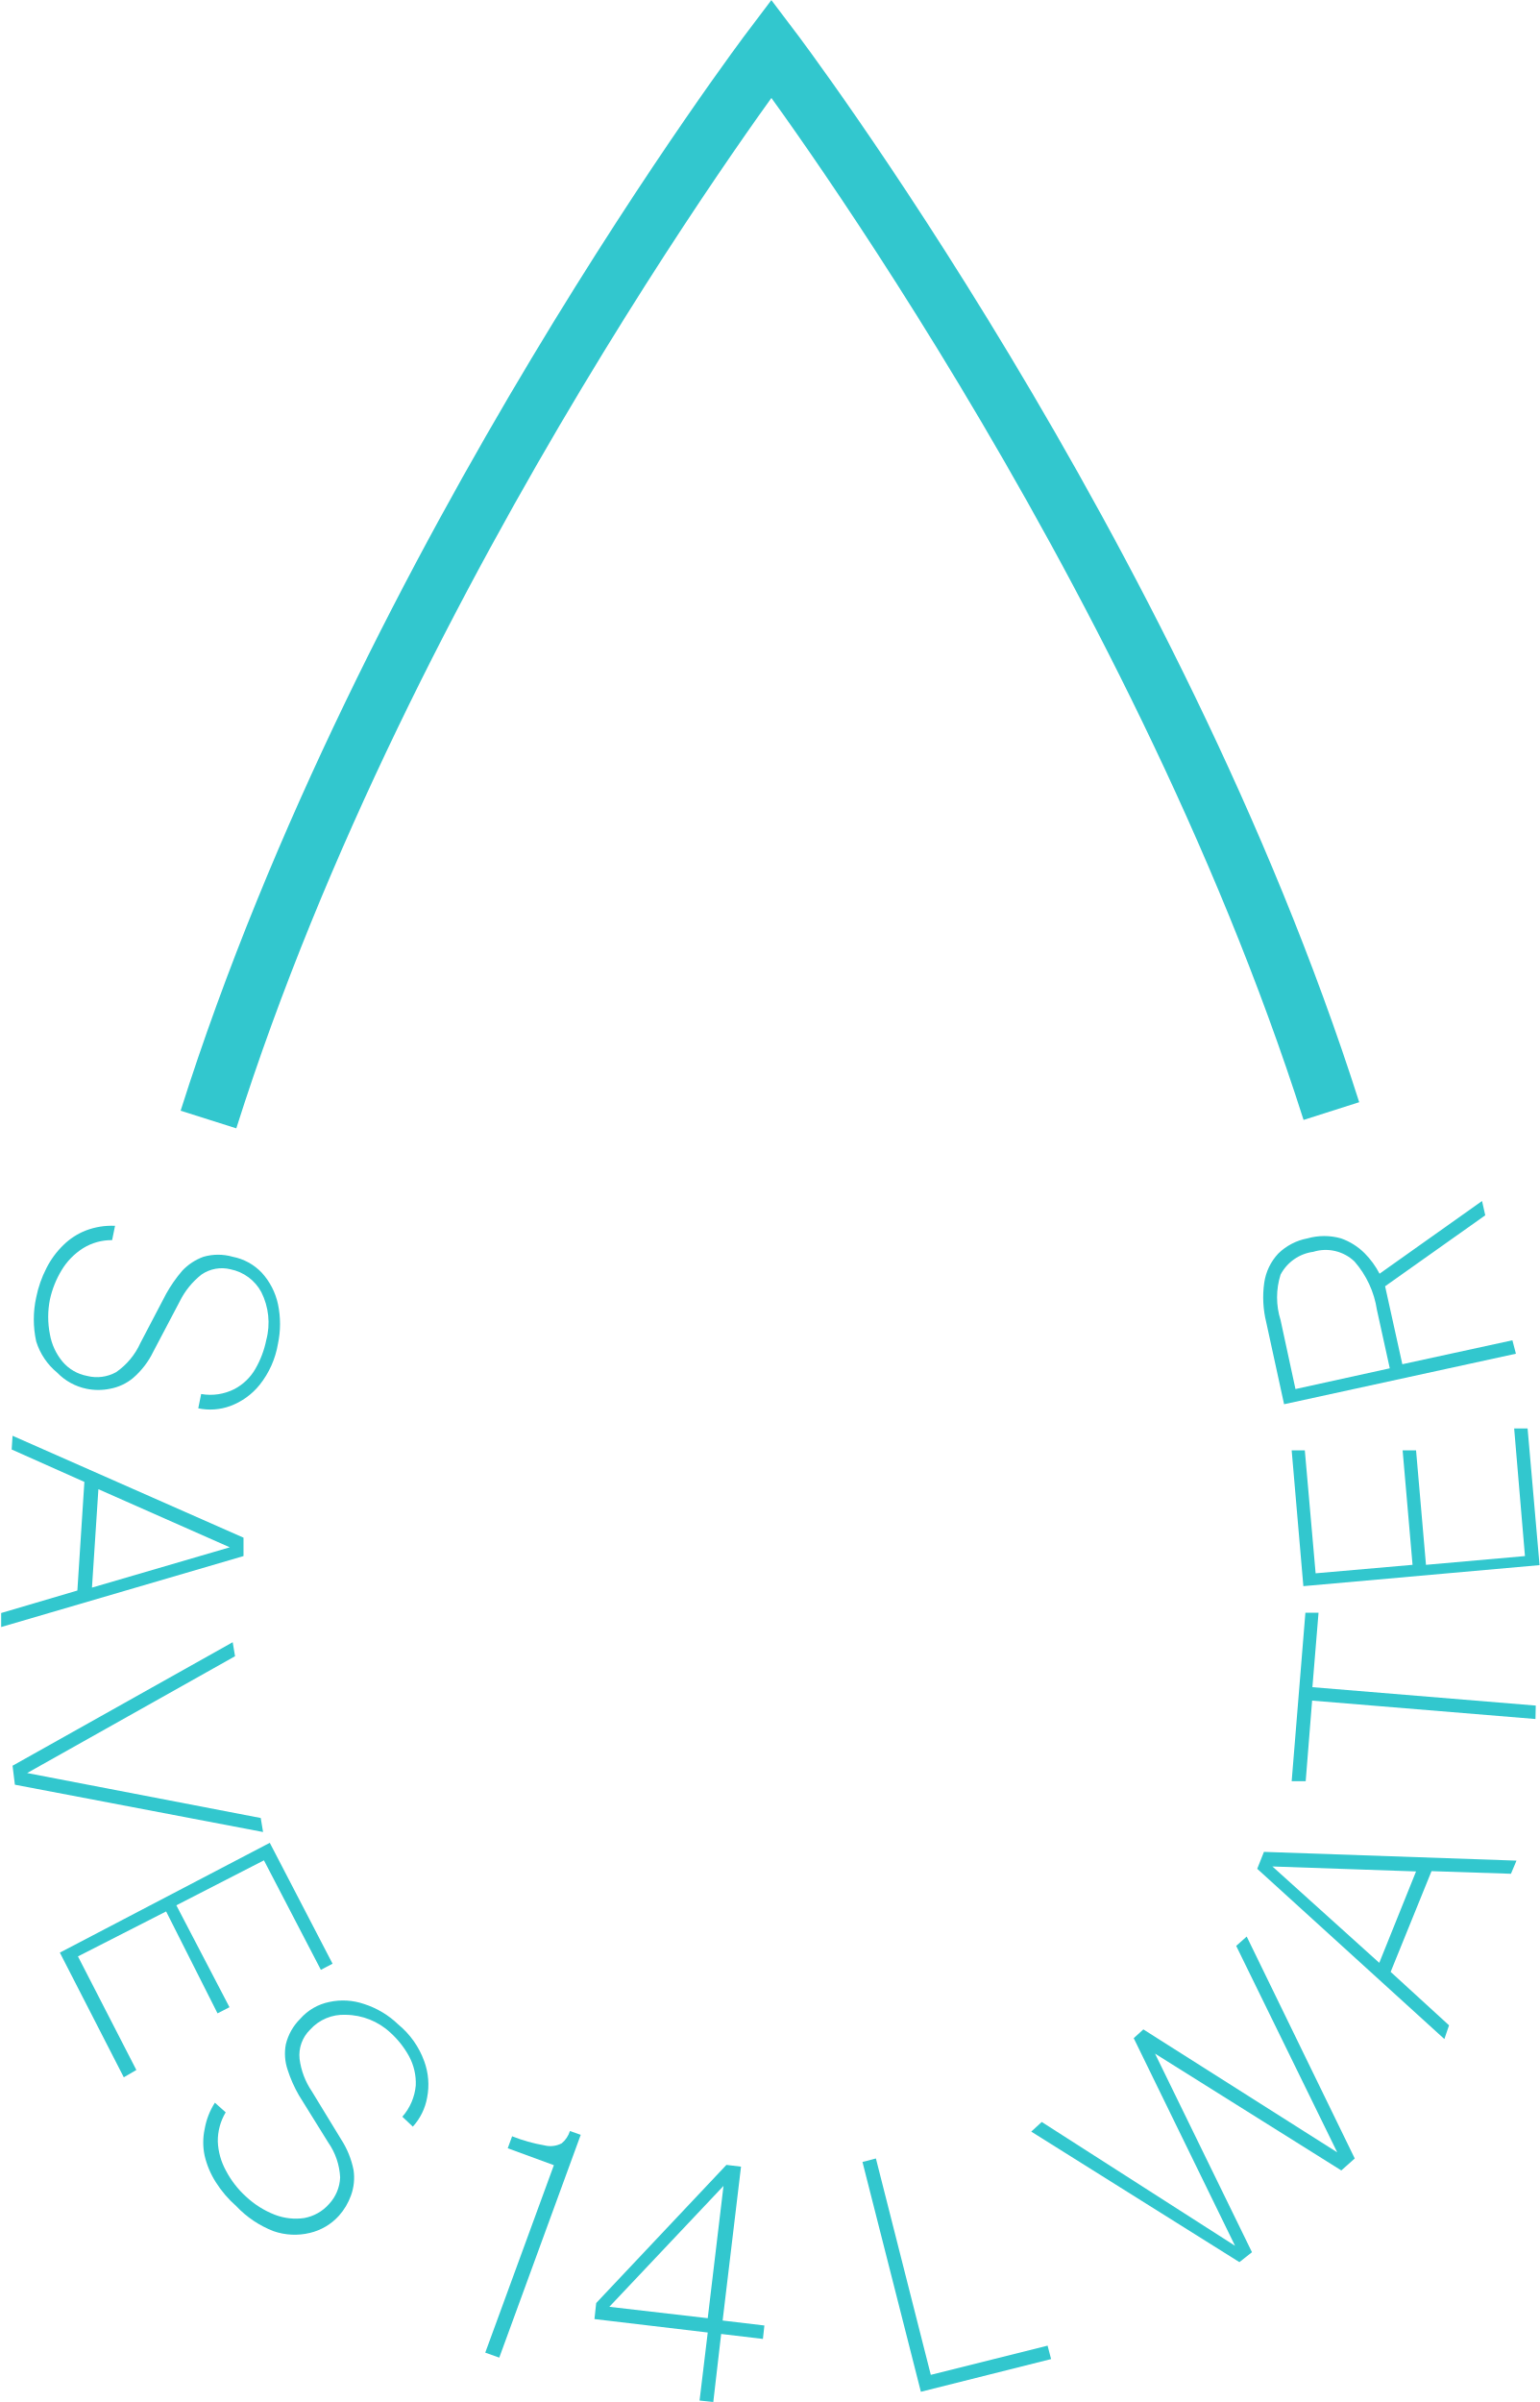
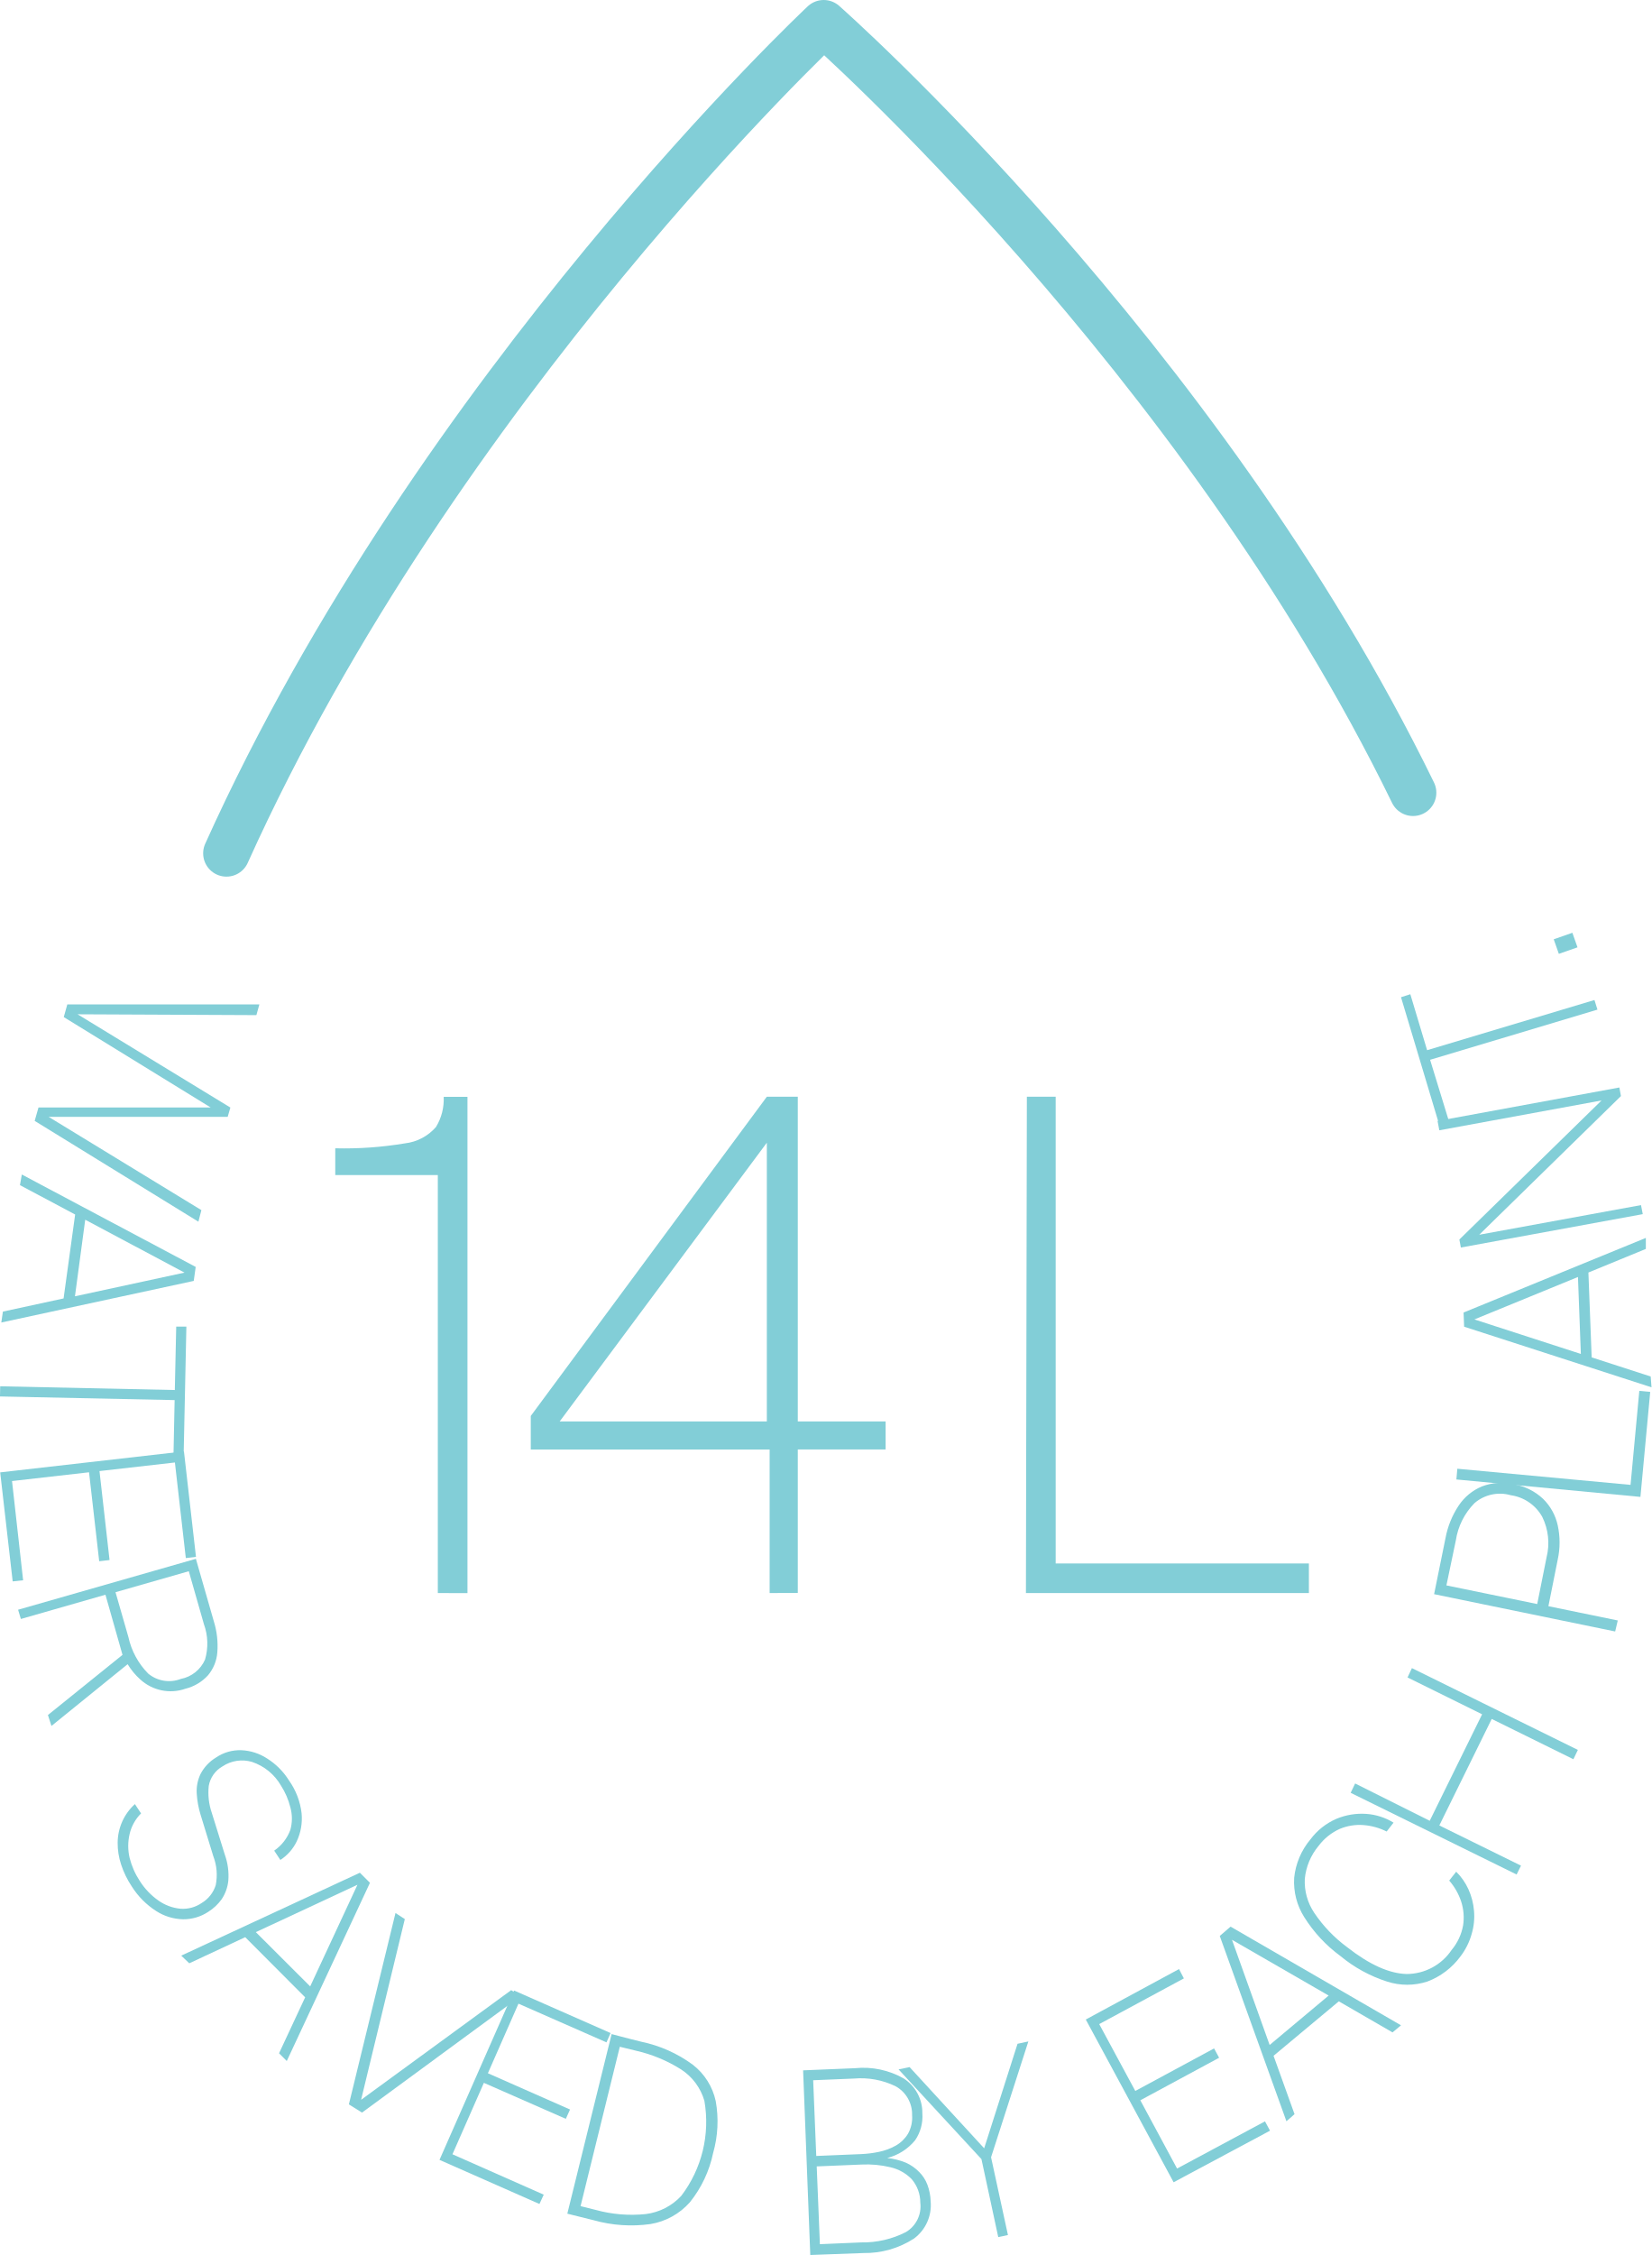
- <svg xmlns="http://www.w3.org/2000/svg" viewBox="0 0 52.73 82.26">
+ <svg xmlns="http://www.w3.org/2000/svg" viewBox="0 0 177.16 241.8">
  <defs>
-     <style>.cls-1{fill:none;stroke:#32c7ce;stroke-miterlimit:10;stroke-width:2px;}.cls-2{fill:#32c7ce;}</style>
+     <style>.cls-1{fill:#82ced7;}.cls-2{fill:none;stroke:#82ced7;stroke-linecap:round;stroke-linejoin:round;stroke-width:5px;}</style>
  </defs>
  <g id="Layer_2" data-name="Layer 2">
-     <g id="Layer_1-2" data-name="Layer 1">
-       <path class="cls-1" d="M9.9,38.34C16,19.08,29.18,1.66,29.18,1.66S42.26,18.91,48.36,38.05" transform="translate(-2.76)" />
-       <path class="cls-2" d="M4,44.43a3.83,3.83,0,0,1,.35-1,2.94,2.94,0,0,1,.58-.79,2.27,2.27,0,0,1,.77-.5,2.48,2.48,0,0,1,1-.16l-.1.49a1.85,1.85,0,0,0-1,.28,2.28,2.28,0,0,0-.73.75,3.3,3.3,0,0,0-.4,1,3.06,3.06,0,0,0,0,1.2,2,2,0,0,0,.43.93,1.45,1.45,0,0,0,.84.49,1.36,1.36,0,0,0,1-.13,2.43,2.43,0,0,0,.83-1l.88-1.68a4.79,4.79,0,0,1,.55-.79,1.86,1.86,0,0,1,.73-.48,1.81,1.81,0,0,1,1,0,1.86,1.86,0,0,1,1,.55,2.33,2.33,0,0,1,.55,1.07,3.28,3.28,0,0,1,0,1.36,3.07,3.07,0,0,1-.63,1.41,2.34,2.34,0,0,1-1,.72,2,2,0,0,1-1.1.08l.1-.49a1.82,1.82,0,0,0,1.14-.17,1.79,1.79,0,0,0,.71-.68,3.27,3.27,0,0,0,.38-1,2.32,2.32,0,0,0-.17-1.64,1.54,1.54,0,0,0-1.05-.78,1.23,1.23,0,0,0-1,.18,2.68,2.68,0,0,0-.75.93l-.9,1.71a2.8,2.8,0,0,1-.69.9,1.72,1.72,0,0,1-.79.37,2,2,0,0,1-.81,0,1.94,1.94,0,0,1-1-.55A2.25,2.25,0,0,1,4,45.94,3.51,3.51,0,0,1,4,44.43Z" transform="translate(-2.76)" />
-       <path class="cls-2" d="M3.19,49.17l7.91,3.49,0,.63-8.3,2.43,0-.48,2.61-.77.24-3.72L3.16,49.64ZM6.13,51l-.22,3.37,4.72-1.38Z" transform="translate(-2.76)" />
-       <path class="cls-2" d="M3.19,60.47l7.54-4.23.08.48-7.12,4,8,1.54.08.48-8.5-1.62Z" transform="translate(-2.76)" />
-       <path class="cls-2" d="M4.81,66.87,12,63.11l2.15,4.14-.4.21-1.95-3.75-3,1.54,1.82,3.49-.41.21L8.45,65.46,5.43,67l2,3.89L7,71.14Z" transform="translate(-2.76)" />
-       <path class="cls-2" d="M10.85,75.55a3.77,3.77,0,0,1-.7-.82,2.93,2.93,0,0,1-.38-.9,2.19,2.19,0,0,1,0-.92,2.44,2.44,0,0,1,.35-.9l.37.33a1.9,1.9,0,0,0-.27,1,2.25,2.25,0,0,0,.28,1,3.2,3.2,0,0,0,.68.88,3.08,3.08,0,0,0,1,.63,2,2,0,0,0,1,.11,1.49,1.49,0,0,0,.85-.48,1.42,1.42,0,0,0,.38-.91A2.28,2.28,0,0,0,14,73.37l-1-1.61a4.48,4.48,0,0,1-.39-.88,1.72,1.72,0,0,1-.06-.87,1.84,1.84,0,0,1,.49-.87,1.8,1.8,0,0,1,1-.58,2.21,2.21,0,0,1,1.19.07,3,3,0,0,1,1.17.7,2.91,2.91,0,0,1,.89,1.26,2.32,2.32,0,0,1,.1,1.24,2,2,0,0,1-.49,1l-.36-.34A1.87,1.87,0,0,0,17,71.42a1.93,1.93,0,0,0-.23-1,3.09,3.09,0,0,0-.64-.81A2.28,2.28,0,0,0,14.6,69a1.54,1.54,0,0,0-1.22.51,1.22,1.22,0,0,0-.36,1,2.56,2.56,0,0,0,.42,1.11l1,1.64a3,3,0,0,1,.43,1.06,1.78,1.78,0,0,1-.09.87,2.11,2.11,0,0,1-.41.69,1.94,1.94,0,0,1-1,.59,2.21,2.21,0,0,1-1.24-.06A3.47,3.47,0,0,1,10.85,75.55Z" transform="translate(-2.76)" />
-       <path class="cls-2" d="M19.38,80.57l2.35-6.42-1.58-.58.15-.41a5.47,5.47,0,0,0,1.1.31A.83.83,0,0,0,22,73.4a.89.89,0,0,0,.28-.42l.37.13-2.79,7.63Z" transform="translate(-2.76)" />
-       <path class="cls-2" d="M26.72,82.21,27,79.88l-3.88-.46.06-.55,4.46-4.73.5.06-.63,5.27,1.43.17-.05.46-1.43-.17-.27,2.33ZM23.63,79l3.37.39.54-4.53Z" transform="translate(-2.76)" />
-       <path class="cls-2" d="M34.3,81.91l-2-7.87.46-.12,1.88,7.41,4-1,.12.46Z" transform="translate(-2.76)" />
-       <path class="cls-2" d="M45.21,77.47,38.08,73l.36-.33,6.62,4.24L41.59,69.8l.33-.3,6.64,4.21L45.1,66.64l.36-.32,3.7,7.6-.46.41-6.38-4,3.32,6.8Z" transform="translate(-2.76)" />
-       <path class="cls-2" d="M52.23,69.83,45.82,64l.23-.58,8.65.3-.19.45-2.72-.09-1.4,3.45,2,1.83ZM50,67.22l1.26-3.13-4.92-.17Z" transform="translate(-2.76)" />
-       <path class="cls-2" d="M55.35,58.87l-7.65-.63L47.48,61,47,61l.47-5.77.45,0-.21,2.55,7.65.63Z" transform="translate(-2.76)" />
-       <path class="cls-2" d="M55.49,53.6l-8.09.72L47,49.67l.45,0,.37,4.21,3.32-.29-.34-3.92.46,0,.34,3.92,3.39-.3-.37-4.37.46,0Z" transform="translate(-2.76)" />
-       <path class="cls-2" d="M54.68,46.36l-7.94,1.73-.61-2.8a3.57,3.57,0,0,1-.07-1.36,1.85,1.85,0,0,1,.48-1,1.94,1.94,0,0,1,1-.52,2.11,2.11,0,0,1,1.15,0,2.16,2.16,0,0,1,.81.51,2.89,2.89,0,0,1,.51.7l3.51-2.49.11.49-3.43,2.43.59,2.67,3.77-.82Zm-4.32.5-.44-2a3.26,3.26,0,0,0-.77-1.66,1.43,1.43,0,0,0-1.41-.33,1.49,1.49,0,0,0-1.12.78,2.58,2.58,0,0,0,0,1.56l.51,2.36Z" transform="translate(-2.76)" />
+     <g id="DT">
+       <path class="cls-1" d="M14.08,107.7h20.6l-.32,1.15-19.18-.09,16.39,10-.29,1H12.08l16.38,10L28.14,131,10.58,120.19l.41-1.44H29.45L13.7,109.06Z" transform="translate(-6.86)" />
+       <path class="cls-1" d="M9.2,125.94l18.65,9.91-.21,1.5L7,141.81l.17-1.17,6.51-1.41,1.24-9L9,127.08ZM16,130.79,14.9,139l11.75-2.54Z" transform="translate(-6.86)" />
+       <path class="cls-1" d="M6.88,148.65l18.73.4.15-6.8,1.09,0-.3,14.14-1.09,0,.13-6.26-18.73-.39Z" transform="translate(-6.86)" />
+       <path class="cls-1" d="M6.88,157.88l19.71-2.25,1.29,11.31-1.09.13-1.17-10.25-8.09.92,1.08,9.54-1.11.13-1.09-9.54-8.26.94,1.19,10.64-1.12.12Z" transform="translate(-6.86)" />
+       <path class="cls-1" d="M8.8,172.61l19.07-5.46,1.93,6.72a8.88,8.88,0,0,1,.37,3.31,4.33,4.33,0,0,1-1,2.46,4.85,4.85,0,0,1-2.42,1.44,4.82,4.82,0,0,1-4.85-1,7.17,7.17,0,0,1-1.35-1.63l-8.17,6.62L12,183.9l8-6.45L18.17,171l-9.07,2.6Zm10.45-1.88,1.38,4.8a8,8,0,0,0,2.13,3.93,3.5,3.5,0,0,0,3.49.57,3.57,3.57,0,0,0,2.6-2.07,6.11,6.11,0,0,0-.12-3.81l-1.62-5.67Z" transform="translate(-6.86)" />
+       <path class="cls-1" d="M21,202.29a9.68,9.68,0,0,1-1.15-2.36,7.26,7.26,0,0,1-.37-2.36,5.63,5.63,0,0,1,1.85-4.12l.66,1a4.56,4.56,0,0,0-1.23,2.22,5.6,5.6,0,0,0,0,2.54,8.13,8.13,0,0,0,1.09,2.48,7.39,7.39,0,0,0,2,2.1,4.89,4.89,0,0,0,2.36.88,3.56,3.56,0,0,0,2.29-.62A3.41,3.41,0,0,0,30,202.14a5.61,5.61,0,0,0-.26-3.1l-1.36-4.43a9.73,9.73,0,0,1-.42-2.3,4.26,4.26,0,0,1,.41-2.09,4.48,4.48,0,0,1,1.67-1.77,4.54,4.54,0,0,1,2.69-.78,5.49,5.49,0,0,1,2.78.89,7.45,7.45,0,0,1,2.35,2.36,7.57,7.57,0,0,1,1.35,3.52,5.78,5.78,0,0,1-.52,3,4.9,4.9,0,0,1-1.76,2l-.66-1A4.62,4.62,0,0,0,38,196.22a4.46,4.46,0,0,0,0-2.43,7.74,7.74,0,0,0-1-2.32,5.66,5.66,0,0,0-3.1-2.54,3.77,3.77,0,0,0-3.18.48,3,3,0,0,0-1.47,2.09,6.69,6.69,0,0,0,.33,2.9l1.4,4.49a6.71,6.71,0,0,1,.37,2.77,4.38,4.38,0,0,1-.72,2A5.15,5.15,0,0,1,29.2,205a4.8,4.8,0,0,1-2.71.8,5.51,5.51,0,0,1-2.89-.89A8.53,8.53,0,0,1,21,202.29Z" transform="translate(-6.86)" />
+       <path class="cls-1" d="M26.3,209.7l19.16-8.89,1.08,1.08L37.62,221l-.83-.83,2.8-6-6.43-6.45-6,2.8Zm8-2.52L40.13,213l5.07-10.9Z" transform="translate(-6.86)" />
+       <path class="cls-1" d="M44.28,225.65l5-20.52,1,.65-4.69,19.38,16.1-11.76,1,.65-17,12.48Z" transform="translate(-6.86)" />
+       <path class="cls-1" d="M54,231.6l8-18.16L72.35,218l-.44,1-9.44-4.15-3.28,7.46L68,226.2l-.45,1-8.79-3.86L55.39,231l9.79,4.33-.46,1Z" transform="translate(-6.86)" />
+       <path class="cls-1" d="M67.71,237.37l4.75-19.26.3.08.72.19,1,.26,1.16.29a14.18,14.18,0,0,1,5.52,2.46,6.72,6.72,0,0,1,2.47,3.92,12.33,12.33,0,0,1-.28,5.55,12.5,12.5,0,0,1-2.49,5.28,7.21,7.21,0,0,1-4.22,2.34,14.85,14.85,0,0,1-6.11-.41Zm1.42-.81,1.6.4a14.59,14.59,0,0,0,5.4.45,6.23,6.23,0,0,0,3.8-1.95,13.09,13.09,0,0,0,2.48-10.2,6,6,0,0,0-2.5-3.36,15.45,15.45,0,0,0-4.81-2l-1.76-.43Z" transform="translate(-6.86)" />
+       <path class="cls-1" d="M93.77,241.8,93,222l5.57-.23a8.75,8.75,0,0,1,5.22,1.1,4.37,4.37,0,0,1,2,3.74,4.53,4.53,0,0,1-.77,2.88,5.67,5.67,0,0,1-3,1.91,7.13,7.13,0,0,1,2,.5,4.58,4.58,0,0,1,1.43,1,3.8,3.8,0,0,1,.88,1.36,5.47,5.47,0,0,1,.35,1.78,4.46,4.46,0,0,1-1.79,4,9.69,9.69,0,0,1-5.42,1.55Zm.64-10.62,4.82-.2a11.74,11.74,0,0,0,1.91-.24,6.37,6.37,0,0,0,1.8-.67,3.63,3.63,0,0,0,1.31-1.27,3.54,3.54,0,0,0,.44-2,3.43,3.43,0,0,0-1.8-3.11,8.54,8.54,0,0,0-4.43-.81l-4.38.18Zm.39,9.46,4.44-.19a10.11,10.11,0,0,0,4.79-1.11,3.21,3.21,0,0,0,1.54-3.15,3.87,3.87,0,0,0-.93-2.53,4.64,4.64,0,0,0-2.28-1.27,10.87,10.87,0,0,0-3.08-.29l-4.82.2Z" transform="translate(-6.86)" />
+       <path class="cls-1" d="M113.93,239.88l-1.8-8.36-8.89-9.62,1.18-.25,8,8.71L116,219.15l1.16-.25-4,12.42,1.81,8.34Z" transform="translate(-6.86)" />
+       <path class="cls-1" d="M132.74,234l-9.42-17.45,10-5.41.52,1-9.08,4.9,3.87,7.17,8.45-4.56.54,1-8.45,4.56,3.94,7.32,9.43-5.06.54,1Z" transform="translate(-6.86)" />
+       <path class="cls-1" d="M144.84,227.46l-7.15-19.87,1.16-1,18.28,10.58-.91.76-5.76-3.33-7,5.84,2.25,6.26Zm-1.8-8.18,6.33-5.3L139,208Z" transform="translate(-6.86)" />
+       <path class="cls-1" d="M163.51,209.78a7.84,7.84,0,0,1-3.56,2.7,7,7,0,0,1-4.32,0,15,15,0,0,1-5-2.74,15.15,15.15,0,0,1-3.88-4.17,7.08,7.08,0,0,1-1.08-4.21,7.6,7.6,0,0,1,1.74-4.12,6.88,6.88,0,0,1,2.79-2.21,7.06,7.06,0,0,1,3.21-.53,6.42,6.42,0,0,1,2.92.94l-.74.95a6.71,6.71,0,0,0-2.48-.69,5.48,5.48,0,0,0-2.55.41,5.82,5.82,0,0,0-2.27,1.82,6.47,6.47,0,0,0-1.48,3.54,6,6,0,0,0,1,3.62,14.91,14.91,0,0,0,3.54,3.7c2.4,1.88,4.52,2.83,6.38,2.88a5.83,5.83,0,0,0,4.83-2.58,5.68,5.68,0,0,0,1.23-2.63,5.56,5.56,0,0,0-.21-2.57,6.59,6.59,0,0,0-1.28-2.24l.75-.95a6.34,6.34,0,0,1,1.31,1.88,6.91,6.91,0,0,1,.6,2.31,6.62,6.62,0,0,1-.25,2.48A7.12,7.12,0,0,1,163.51,209.78Z" transform="translate(-6.86)" />
+       <path class="cls-1" d="M169.53,201l-17.8-8.76.48-1,8,4,5.62-11.42-8-3.95.47-1,17.8,8.77-.48,1-8.76-4.32-5.62,11.42,8.76,4.31Z" transform="translate(-6.86)" />
+       <path class="cls-1" d="M180.1,174.94l-19.42-4,1.22-6a9.41,9.41,0,0,1,1.41-3.49,5.55,5.55,0,0,1,2.49-2.06,5.82,5.82,0,0,1,3.45-.23,6.08,6.08,0,0,1,3.12,1.56,5.66,5.66,0,0,1,1.57,2.84,8.57,8.57,0,0,1,0,3.67l-1,5,7.44,1.53ZM171.74,172l1-5a6.33,6.33,0,0,0-.46-4.35,4.6,4.6,0,0,0-3.38-2.32,4.18,4.18,0,0,0-3.89.85,7.23,7.23,0,0,0-2,4L162,170Z" transform="translate(-6.86)" />
+       <path class="cls-1" d="M182.81,160.51l-19.74-1.87.1-1.15,18.58,1.73.94-10.08,1.17.11Z" transform="translate(-6.86)" />
+       <path class="cls-1" d="M184,148.76l-20.1-6.5-.06-1.52,19.55-8,0,1.18-6.16,2.53.35,9.1,6.33,2.05Zm-7.58-3.58-.31-8.25L165,141.48Z" transform="translate(-6.86)" />
+       <path class="cls-1" d="M183.06,130.19l-19.51,3.58-.16-.86L178.64,118l-17.4,3.2-.19-1,19.5-3.59.17.92-15.2,14.87,17.35-3.18Z" transform="translate(-6.86)" />
+       <path class="cls-1" d="M178.2,108.26l-17.95,5.38,2,6.52-1.06.31-4.06-13.54,1-.32,1.8,6,17.95-5.38Z" transform="translate(-6.86)" />
+       <path class="cls-1" d="M176.06,101.58l-2,.7-.55-1.56,2-.7Z" transform="translate(-6.86)" />
+       <path class="cls-1" d="M53.82,170.82V126h-11v-2.87a39.23,39.23,0,0,0,7.47-.53,5.19,5.19,0,0,0,3.33-1.75,5.68,5.68,0,0,0,.83-3.24H57v53.22Z" transform="translate(-6.86)" />
+       <path class="cls-1" d="M89.41,170.82V155.43H63.79v-3.6L89.11,117.6h3.32v34.82h9.42v3H92.43v15.39Zm-22.52-18.4H89.11V122.53Z" transform="translate(-6.86)" />
+       <path class="cls-1" d="M116.9,170.82,117,117.6h3.09v50.05h27.16v3.17Z" transform="translate(-6.86)" />
+     </g>
+     <g id="D">
+       <path class="cls-2" d="M158.42,85C135.51,38,95.21,2.5,95.21,2.5s-41.42,38.78-64.06,89" transform="translate(-6.86)" />
    </g>
  </g>
</svg>
